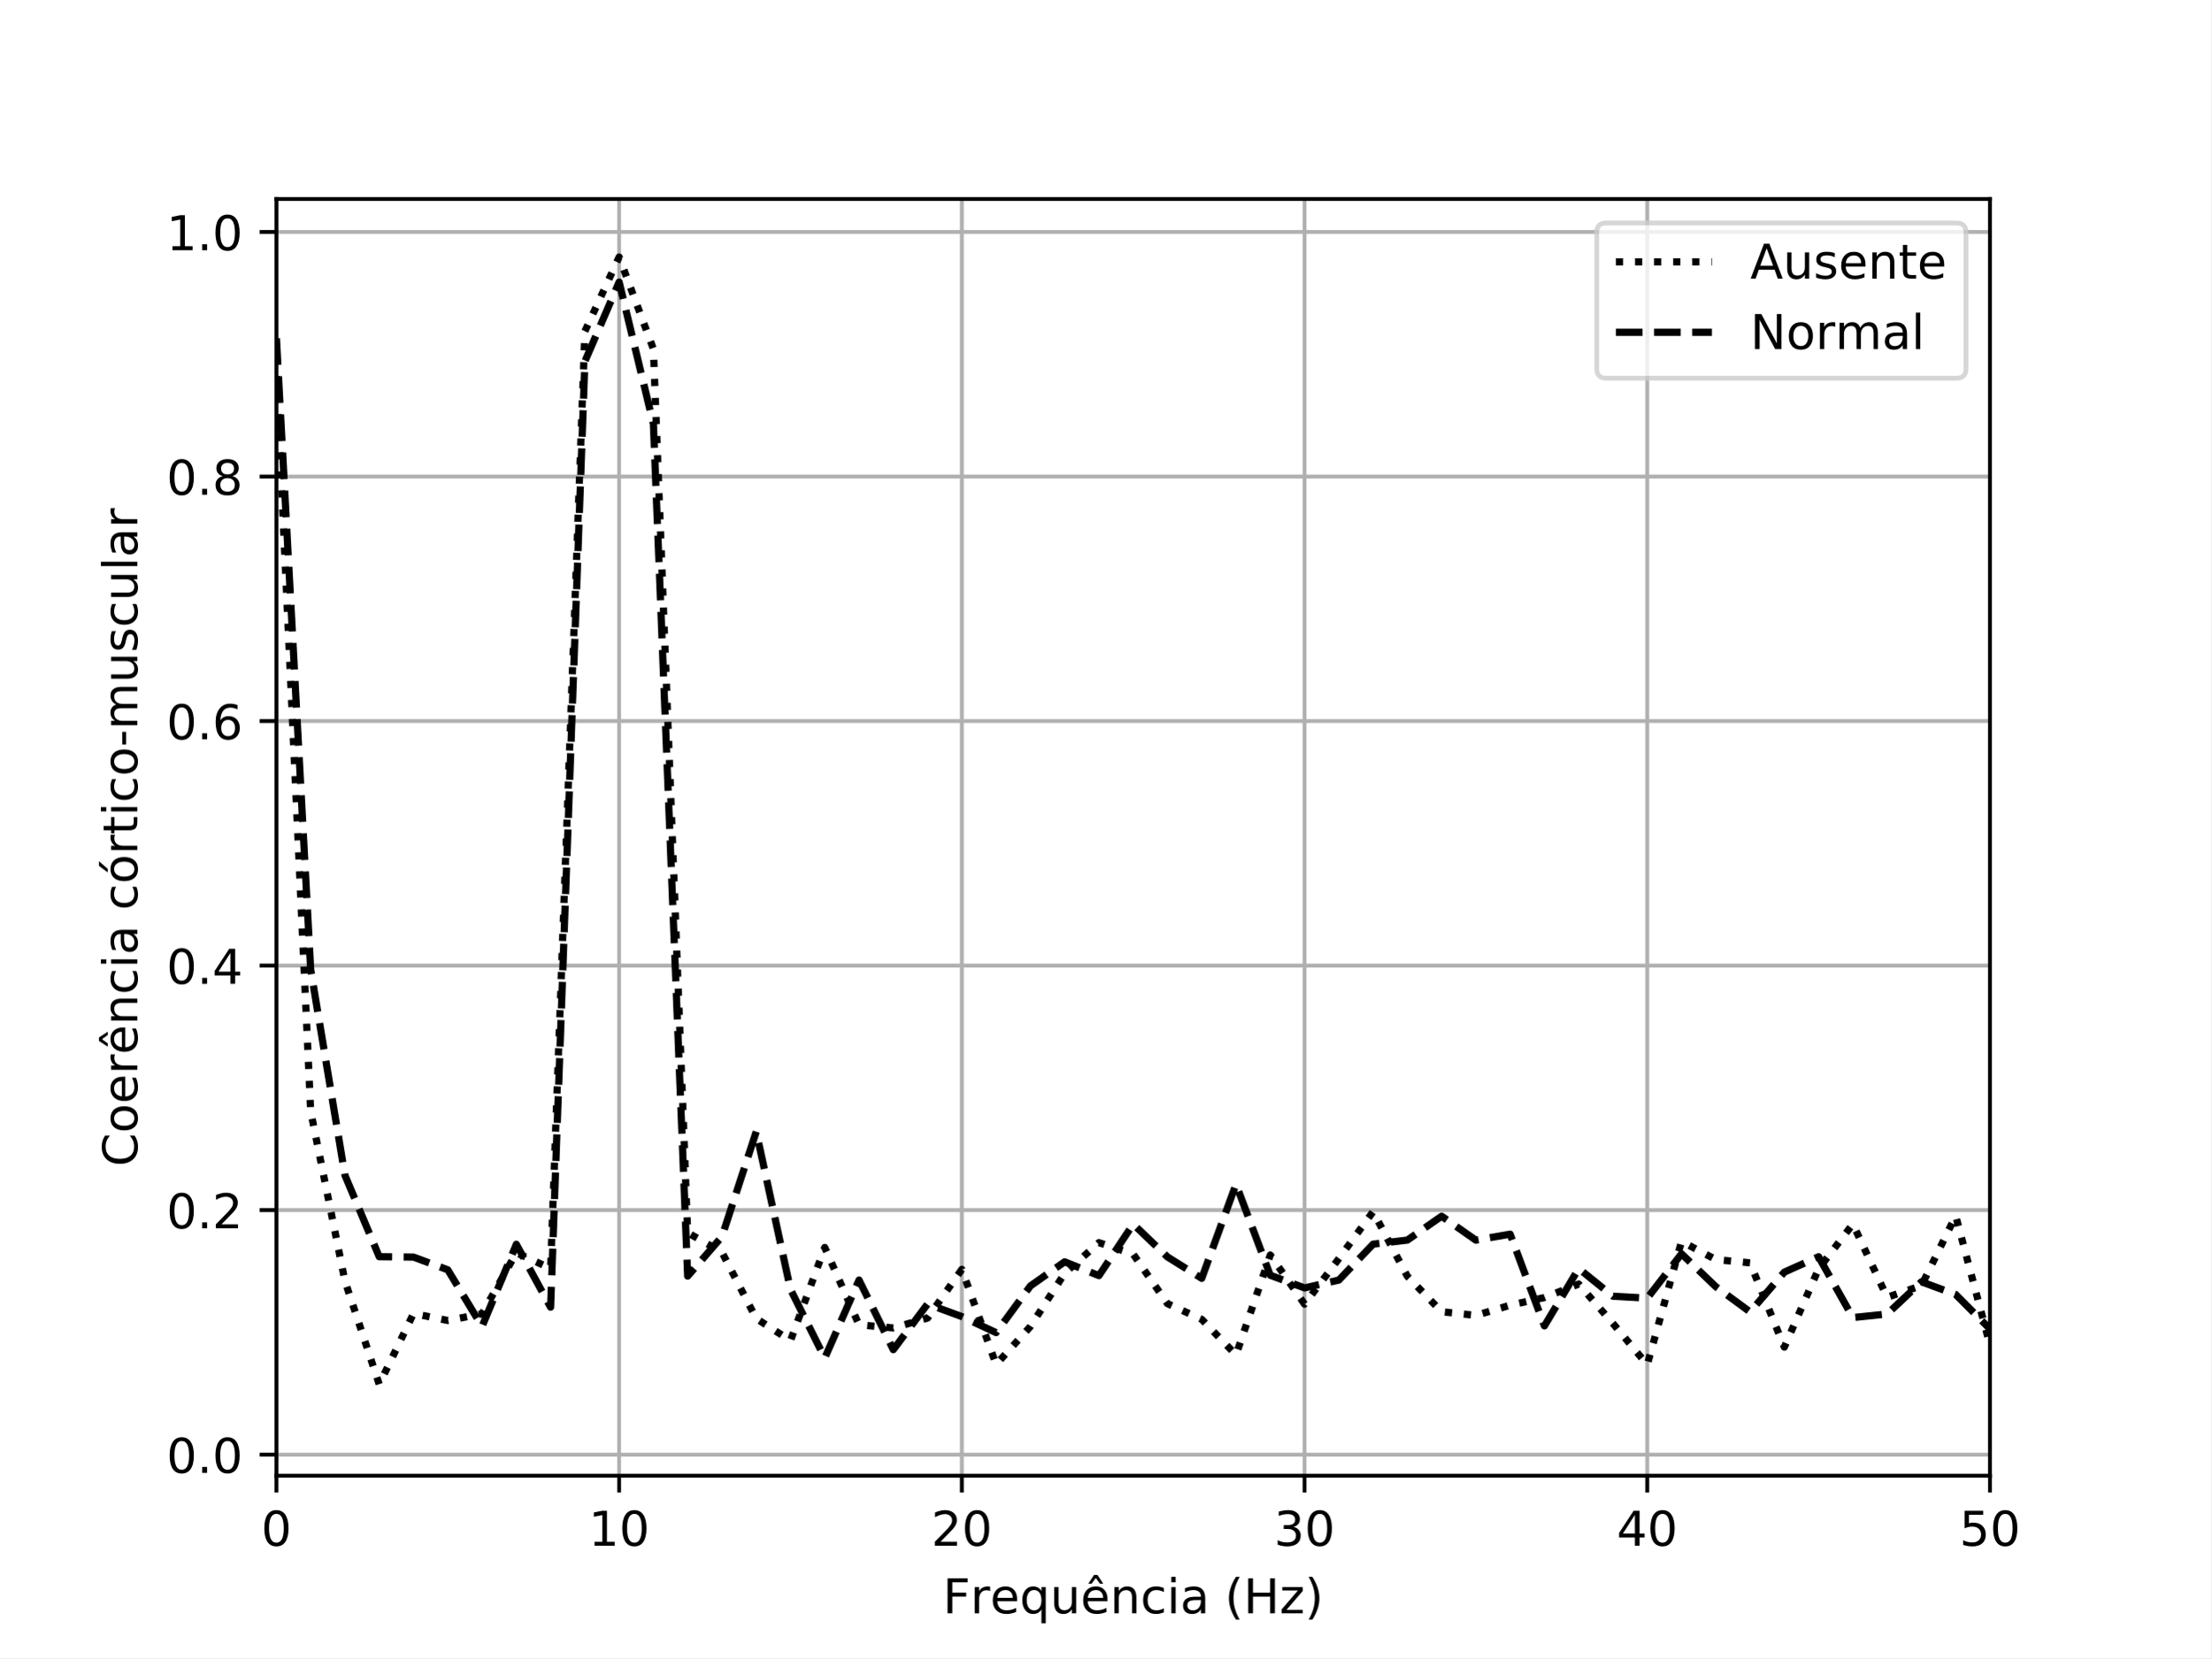
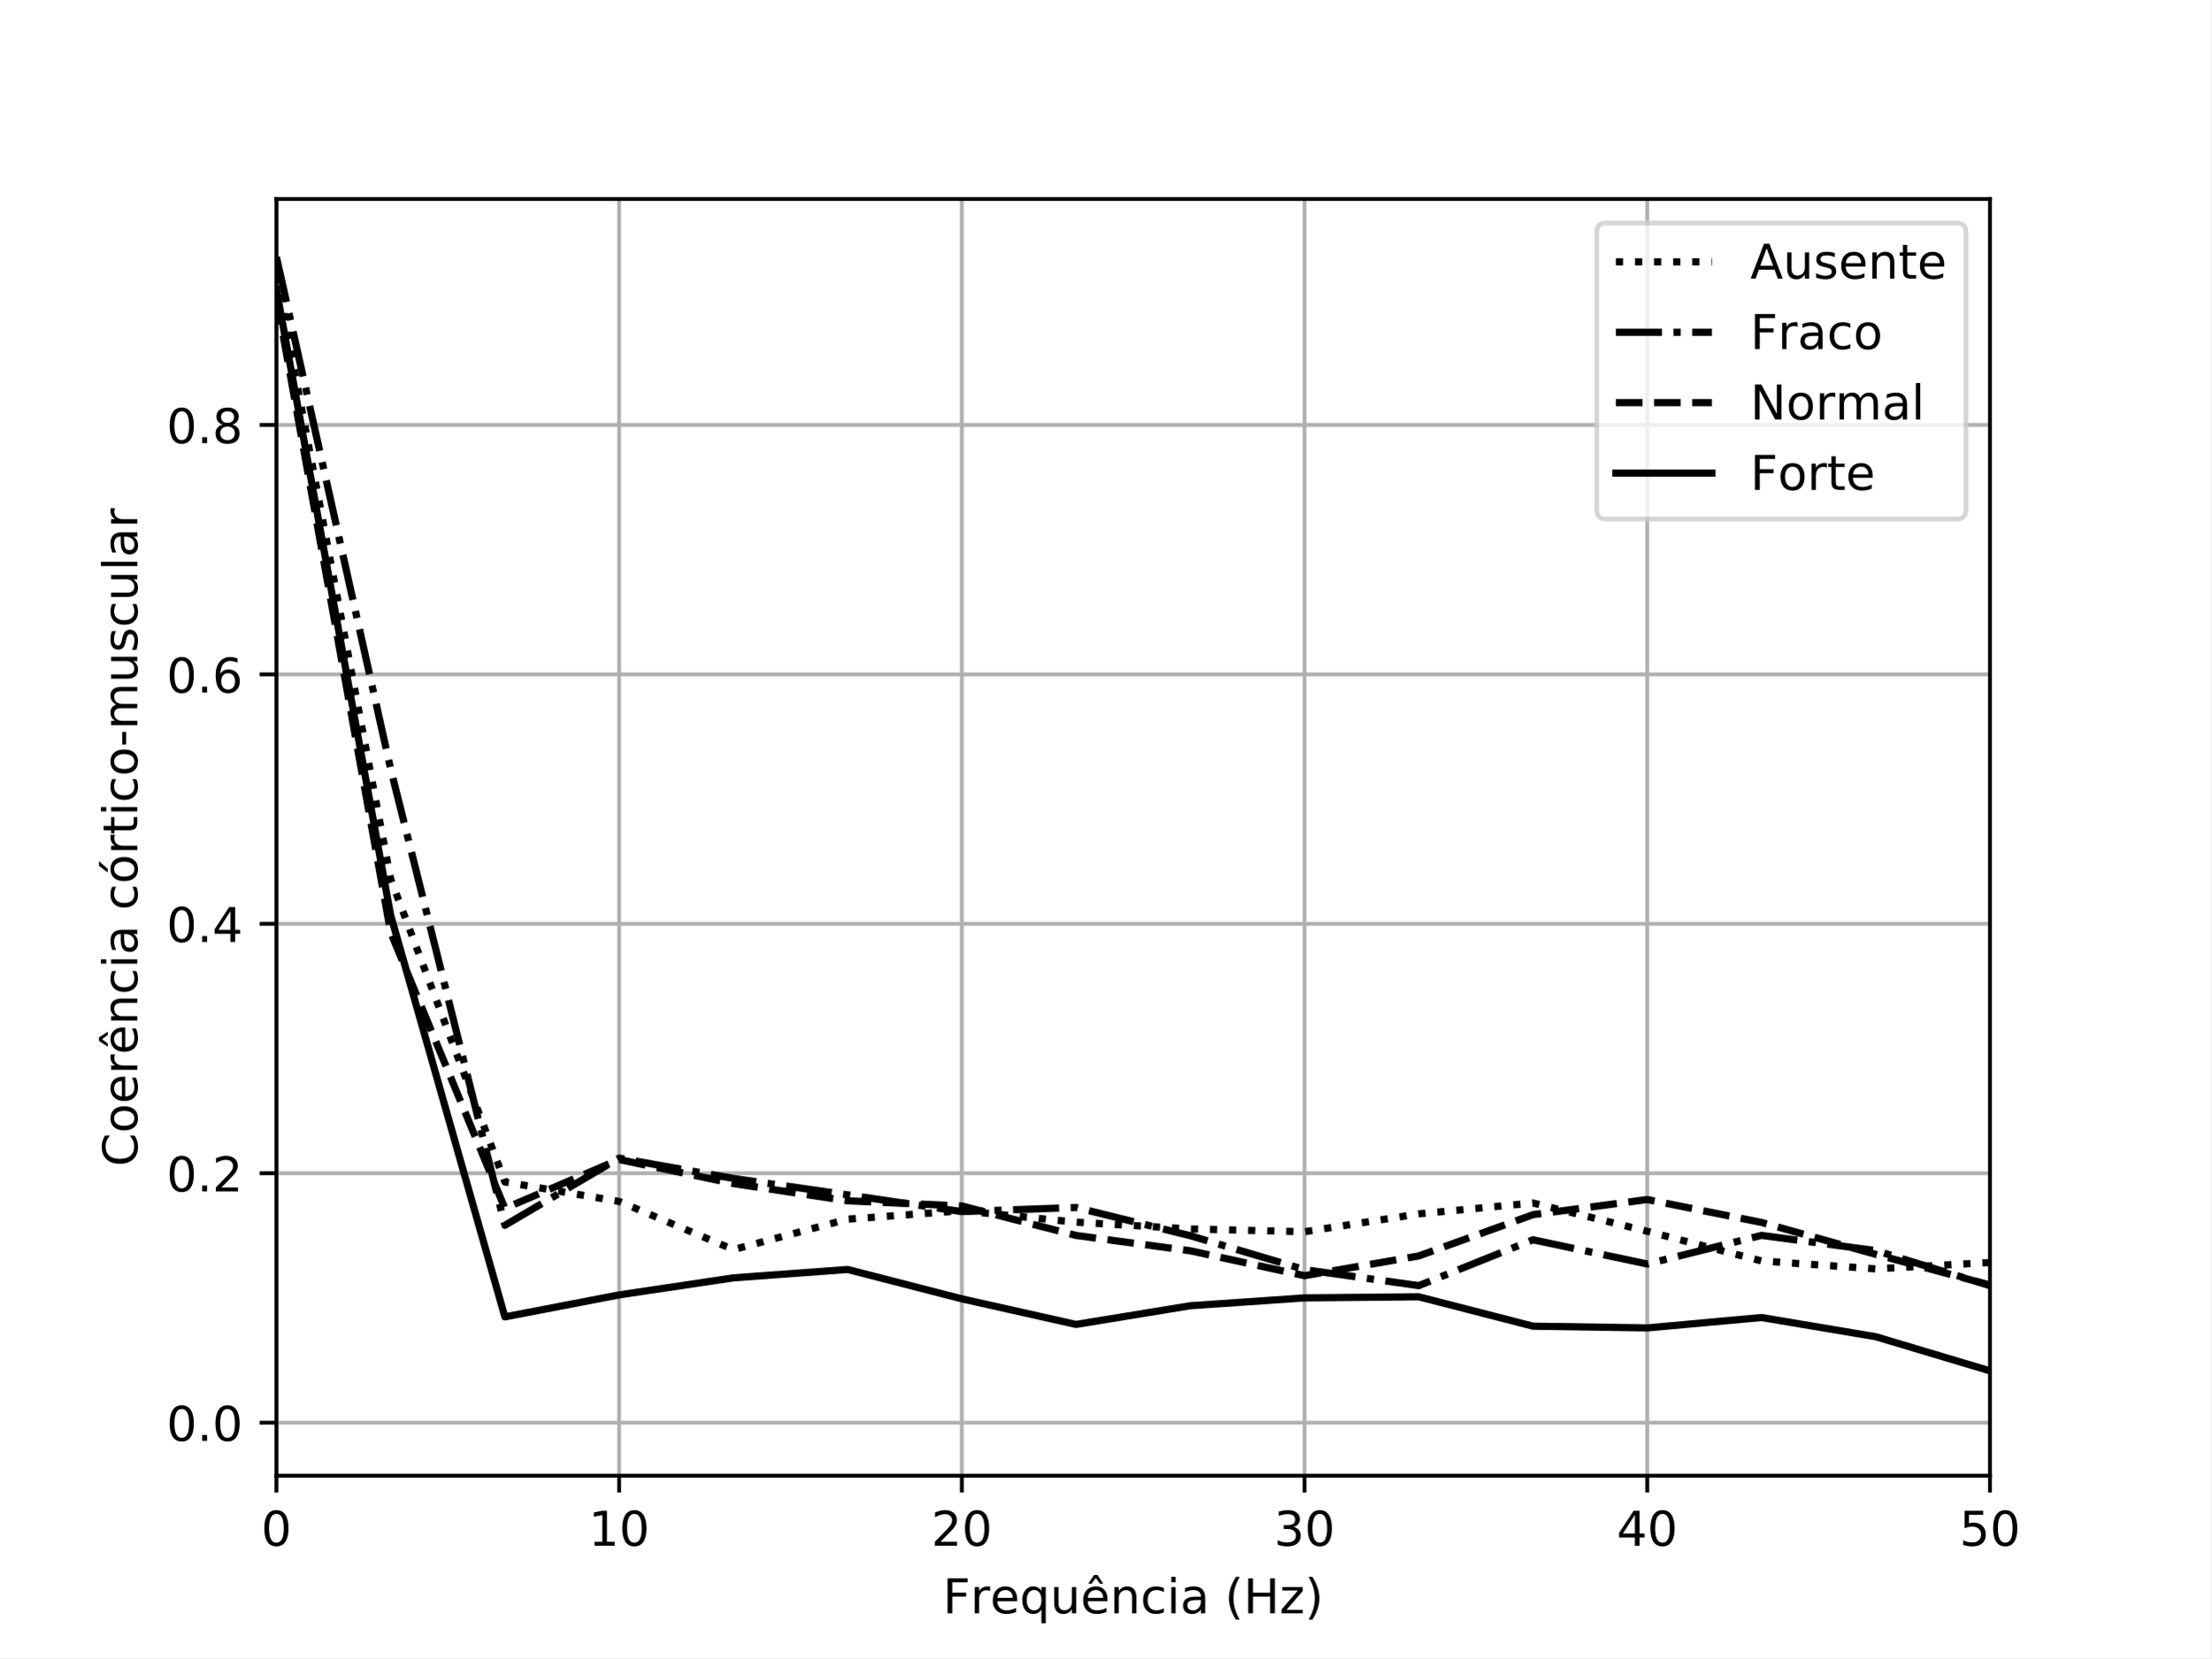
<svg xmlns="http://www.w3.org/2000/svg" xmlns:xlink="http://www.w3.org/1999/xlink" height="345.6pt" version="1.1" viewBox="0 0 460.8 345.6" width="460.8pt">
  <defs>
    <style type="text/css">
*{stroke-linecap:butt;stroke-linejoin:round;}
  </style>
  </defs>
  <g id="figure_1">
    <g id="patch_1">
      <path d="M 0 345.6  L 460.8 345.6  L 460.8 0  L 0 0  z " style="fill:#ffffff;" />
    </g>
    <g id="axes_1">
      <g id="patch_2">
        <path d="M 57.6 307.584  L 414.72 307.584  L 414.72 41.472  L 57.6 41.472  z " style="fill:#ffffff;" />
      </g>
      <g id="matplotlib.axis_1">
        <g id="xtick_1">
          <g id="line2d_1">
-             <path clip-path="url(#pe3e257d83b)" d="M 57.6 307.584  L 57.6 41.472  " style="fill:none;stroke:#b0b0b0;stroke-linecap:square;stroke-width:0.8;" />
+             <path clip-path="url(#p8da1037605)" d="M 57.6 307.584  L 57.6 41.472  " style="fill:none;stroke:#b0b0b0;stroke-linecap:square;stroke-width:0.8;" />
          </g>
          <g id="line2d_2">
            <defs>
-               <path d="M 0 0  L 0 3.5  " id="mf388290967" style="stroke:#000000;stroke-width:0.8;" />
-             </defs>
-             <g>
-               <use style="stroke:#000000;stroke-width:0.8;" x="57.6" xlink:href="#mf388290967" y="307.584" />
+               <path d="M 0 0  L 0 3.5  " id="mc5aa959c0a" style="stroke:#000000;stroke-width:0.8;" />
+             </defs>
+             <g>
+               <use style="stroke:#000000;stroke-width:0.8;" x="57.6" xlink:href="#mc5aa959c0a" y="307.584" />
            </g>
          </g>
          <g id="text_1">
            <defs>
              <path d="M 31.781 66.406  Q 24.172 66.406 20.328 58.906  Q 16.5 51.422 16.5 36.375  Q 16.5 21.391 20.328 13.891  Q 24.172 6.391 31.781 6.391  Q 39.453 6.391 43.281 13.891  Q 47.125 21.391 47.125 36.375  Q 47.125 51.422 43.281 58.906  Q 39.453 66.406 31.781 66.406  z M 31.781 74.219  Q 44.047 74.219 50.516 64.516  Q 56.984 54.828 56.984 36.375  Q 56.984 17.969 50.516 8.266  Q 44.047 -1.422 31.781 -1.422  Q 19.531 -1.422 13.062 8.266  Q 6.594 17.969 6.594 36.375  Q 6.594 54.828 13.062 64.516  Q 19.531 74.219 31.781 74.219  z " id="DejaVuSans-48" />
            </defs>
            <g transform="translate(54.41875 322.1824)scale(0.1 -0.1)">
              <use xlink:href="#DejaVuSans-48" />
            </g>
          </g>
        </g>
        <g id="xtick_2">
          <g id="line2d_3">
-             <path clip-path="url(#pe3e257d83b)" d="M 129.024 307.584  L 129.024 41.472  " style="fill:none;stroke:#b0b0b0;stroke-linecap:square;stroke-width:0.8;" />
+             <path clip-path="url(#p8da1037605)" d="M 129.024 307.584  L 129.024 41.472  " style="fill:none;stroke:#b0b0b0;stroke-linecap:square;stroke-width:0.8;" />
          </g>
          <g id="line2d_4">
            <g>
-               <use style="stroke:#000000;stroke-width:0.8;" x="129.024" xlink:href="#mf388290967" y="307.584" />
+               <use style="stroke:#000000;stroke-width:0.8;" x="129.024" xlink:href="#mc5aa959c0a" y="307.584" />
            </g>
          </g>
          <g id="text_2">
            <defs>
              <path d="M 12.406 8.297  L 28.516 8.297  L 28.516 63.922  L 10.984 60.406  L 10.984 69.391  L 28.422 72.906  L 38.281 72.906  L 38.281 8.297  L 54.391 8.297  L 54.391 0  L 12.406 0  z " id="DejaVuSans-49" />
            </defs>
            <g transform="translate(122.6615 322.1824)scale(0.1 -0.1)">
              <use xlink:href="#DejaVuSans-49" />
              <use x="63.623" xlink:href="#DejaVuSans-48" />
            </g>
          </g>
        </g>
        <g id="xtick_3">
          <g id="line2d_5">
-             <path clip-path="url(#pe3e257d83b)" d="M 200.448 307.584  L 200.448 41.472  " style="fill:none;stroke:#b0b0b0;stroke-linecap:square;stroke-width:0.8;" />
+             <path clip-path="url(#p8da1037605)" d="M 200.448 307.584  L 200.448 41.472  " style="fill:none;stroke:#b0b0b0;stroke-linecap:square;stroke-width:0.8;" />
          </g>
          <g id="line2d_6">
            <g>
-               <use style="stroke:#000000;stroke-width:0.8;" x="200.448" xlink:href="#mf388290967" y="307.584" />
+               <use style="stroke:#000000;stroke-width:0.8;" x="200.448" xlink:href="#mc5aa959c0a" y="307.584" />
            </g>
          </g>
          <g id="text_3">
            <defs>
              <path d="M 19.188 8.297  L 53.609 8.297  L 53.609 0  L 7.328 0  L 7.328 8.297  Q 12.938 14.109 22.625 23.891  Q 32.328 33.688 34.812 36.531  Q 39.547 41.844 41.422 45.531  Q 43.312 49.219 43.312 52.781  Q 43.312 58.594 39.234 62.25  Q 35.156 65.922 28.609 65.922  Q 23.969 65.922 18.812 64.312  Q 13.672 62.703 7.812 59.422  L 7.812 69.391  Q 13.766 71.781 18.938 73  Q 24.125 74.219 28.422 74.219  Q 39.75 74.219 46.484 68.547  Q 53.219 62.891 53.219 53.422  Q 53.219 48.922 51.531 44.891  Q 49.859 40.875 45.406 35.406  Q 44.188 33.984 37.641 27.219  Q 31.109 20.453 19.188 8.297  z " id="DejaVuSans-50" />
            </defs>
            <g transform="translate(194.0855 322.1824)scale(0.1 -0.1)">
              <use xlink:href="#DejaVuSans-50" />
              <use x="63.623" xlink:href="#DejaVuSans-48" />
            </g>
          </g>
        </g>
        <g id="xtick_4">
          <g id="line2d_7">
-             <path clip-path="url(#pe3e257d83b)" d="M 271.872 307.584  L 271.872 41.472  " style="fill:none;stroke:#b0b0b0;stroke-linecap:square;stroke-width:0.8;" />
+             <path clip-path="url(#p8da1037605)" d="M 271.872 307.584  L 271.872 41.472  " style="fill:none;stroke:#b0b0b0;stroke-linecap:square;stroke-width:0.8;" />
          </g>
          <g id="line2d_8">
            <g>
-               <use style="stroke:#000000;stroke-width:0.8;" x="271.872" xlink:href="#mf388290967" y="307.584" />
+               <use style="stroke:#000000;stroke-width:0.8;" x="271.872" xlink:href="#mc5aa959c0a" y="307.584" />
            </g>
          </g>
          <g id="text_4">
            <defs>
              <path d="M 40.578 39.312  Q 47.656 37.797 51.625 33  Q 55.609 28.219 55.609 21.188  Q 55.609 10.406 48.188 4.484  Q 40.766 -1.422 27.094 -1.422  Q 22.516 -1.422 17.656 -0.516  Q 12.797 0.391 7.625 2.203  L 7.625 11.719  Q 11.719 9.328 16.594 8.109  Q 21.484 6.891 26.812 6.891  Q 36.078 6.891 40.938 10.547  Q 45.797 14.203 45.797 21.188  Q 45.797 27.641 41.281 31.266  Q 36.766 34.906 28.719 34.906  L 20.219 34.906  L 20.219 43.016  L 29.109 43.016  Q 36.375 43.016 40.234 45.922  Q 44.094 48.828 44.094 54.297  Q 44.094 59.906 40.109 62.906  Q 36.141 65.922 28.719 65.922  Q 24.656 65.922 20.016 65.031  Q 15.375 64.156 9.812 62.312  L 9.812 71.094  Q 15.438 72.656 20.344 73.438  Q 25.25 74.219 29.594 74.219  Q 40.828 74.219 47.359 69.109  Q 53.906 64.016 53.906 55.328  Q 53.906 49.266 50.438 45.094  Q 46.969 40.922 40.578 39.312  z " id="DejaVuSans-51" />
            </defs>
            <g transform="translate(265.5095 322.1824)scale(0.1 -0.1)">
              <use xlink:href="#DejaVuSans-51" />
              <use x="63.623" xlink:href="#DejaVuSans-48" />
            </g>
          </g>
        </g>
        <g id="xtick_5">
          <g id="line2d_9">
-             <path clip-path="url(#pe3e257d83b)" d="M 343.296 307.584  L 343.296 41.472  " style="fill:none;stroke:#b0b0b0;stroke-linecap:square;stroke-width:0.8;" />
+             <path clip-path="url(#p8da1037605)" d="M 343.296 307.584  L 343.296 41.472  " style="fill:none;stroke:#b0b0b0;stroke-linecap:square;stroke-width:0.8;" />
          </g>
          <g id="line2d_10">
            <g>
-               <use style="stroke:#000000;stroke-width:0.8;" x="343.296" xlink:href="#mf388290967" y="307.584" />
+               <use style="stroke:#000000;stroke-width:0.8;" x="343.296" xlink:href="#mc5aa959c0a" y="307.584" />
            </g>
          </g>
          <g id="text_5">
            <defs>
              <path d="M 37.797 64.312  L 12.891 25.391  L 37.797 25.391  z M 35.203 72.906  L 47.609 72.906  L 47.609 25.391  L 58.016 25.391  L 58.016 17.188  L 47.609 17.188  L 47.609 0  L 37.797 0  L 37.797 17.188  L 4.891 17.188  L 4.891 26.703  z " id="DejaVuSans-52" />
            </defs>
            <g transform="translate(336.9335 322.1824)scale(0.1 -0.1)">
              <use xlink:href="#DejaVuSans-52" />
              <use x="63.623" xlink:href="#DejaVuSans-48" />
            </g>
          </g>
        </g>
        <g id="xtick_6">
          <g id="line2d_11">
-             <path clip-path="url(#pe3e257d83b)" d="M 414.72 307.584  L 414.72 41.472  " style="fill:none;stroke:#b0b0b0;stroke-linecap:square;stroke-width:0.8;" />
+             <path clip-path="url(#p8da1037605)" d="M 414.72 307.584  L 414.72 41.472  " style="fill:none;stroke:#b0b0b0;stroke-linecap:square;stroke-width:0.8;" />
          </g>
          <g id="line2d_12">
            <g>
-               <use style="stroke:#000000;stroke-width:0.8;" x="414.72" xlink:href="#mf388290967" y="307.584" />
+               <use style="stroke:#000000;stroke-width:0.8;" x="414.72" xlink:href="#mc5aa959c0a" y="307.584" />
            </g>
          </g>
          <g id="text_6">
            <defs>
              <path d="M 10.797 72.906  L 49.516 72.906  L 49.516 64.594  L 19.828 64.594  L 19.828 46.734  Q 21.969 47.469 24.109 47.828  Q 26.266 48.188 28.422 48.188  Q 40.625 48.188 47.75 41.5  Q 54.891 34.812 54.891 23.391  Q 54.891 11.625 47.562 5.094  Q 40.234 -1.422 26.906 -1.422  Q 22.312 -1.422 17.547 -0.641  Q 12.797 0.141 7.719 1.703  L 7.719 11.625  Q 12.109 9.234 16.797 8.062  Q 21.484 6.891 26.703 6.891  Q 35.156 6.891 40.078 11.328  Q 45.016 15.766 45.016 23.391  Q 45.016 31 40.078 35.438  Q 35.156 39.891 26.703 39.891  Q 22.75 39.891 18.812 39.016  Q 14.891 38.141 10.797 36.281  z " id="DejaVuSans-53" />
            </defs>
            <g transform="translate(408.3575 322.1824)scale(0.1 -0.1)">
              <use xlink:href="#DejaVuSans-53" />
              <use x="63.623" xlink:href="#DejaVuSans-48" />
            </g>
          </g>
        </g>
        <g id="text_7">
          <defs>
            <path d="M 9.812 72.906  L 51.703 72.906  L 51.703 64.594  L 19.672 64.594  L 19.672 43.109  L 48.578 43.109  L 48.578 34.812  L 19.672 34.812  L 19.672 0  L 9.812 0  z " id="DejaVuSans-70" />
            <path d="M 41.109 46.297  Q 39.594 47.172 37.812 47.578  Q 36.031 48 33.891 48  Q 26.266 48 22.188 43.047  Q 18.109 38.094 18.109 28.812  L 18.109 0  L 9.078 0  L 9.078 54.688  L 18.109 54.688  L 18.109 46.188  Q 20.953 51.172 25.484 53.578  Q 30.031 56 36.531 56  Q 37.453 56 38.578 55.875  Q 39.703 55.766 41.062 55.516  z " id="DejaVuSans-114" />
            <path d="M 56.203 29.594  L 56.203 25.203  L 14.891 25.203  Q 15.484 15.922 20.484 11.062  Q 25.484 6.203 34.422 6.203  Q 39.594 6.203 44.453 7.469  Q 49.312 8.734 54.109 11.281  L 54.109 2.781  Q 49.266 0.734 44.188 -0.344  Q 39.109 -1.422 33.891 -1.422  Q 20.797 -1.422 13.156 6.188  Q 5.516 13.812 5.516 26.812  Q 5.516 40.234 12.766 48.109  Q 20.016 56 32.328 56  Q 43.359 56 49.781 48.891  Q 56.203 41.797 56.203 29.594  z M 47.219 32.234  Q 47.125 39.594 43.094 43.984  Q 39.062 48.391 32.422 48.391  Q 24.906 48.391 20.391 44.141  Q 15.875 39.891 15.188 32.172  z " id="DejaVuSans-101" />
            <path d="M 14.797 27.297  Q 14.797 17.391 18.875 11.75  Q 22.953 6.109 30.078 6.109  Q 37.203 6.109 41.297 11.75  Q 45.406 17.391 45.406 27.297  Q 45.406 37.203 41.297 42.844  Q 37.203 48.484 30.078 48.484  Q 22.953 48.484 18.875 42.844  Q 14.797 37.203 14.797 27.297  z M 45.406 8.203  Q 42.578 3.328 38.25 0.953  Q 33.938 -1.422 27.875 -1.422  Q 17.969 -1.422 11.734 6.484  Q 5.516 14.406 5.516 27.297  Q 5.516 40.188 11.734 48.094  Q 17.969 56 27.875 56  Q 33.938 56 38.25 53.625  Q 42.578 51.266 45.406 46.391  L 45.406 54.688  L 54.391 54.688  L 54.391 -20.797  L 45.406 -20.797  z " id="DejaVuSans-113" />
            <path d="M 8.5 21.578  L 8.5 54.688  L 17.484 54.688  L 17.484 21.922  Q 17.484 14.156 20.5 10.266  Q 23.531 6.391 29.594 6.391  Q 36.859 6.391 41.078 11.031  Q 45.312 15.672 45.312 23.688  L 45.312 54.688  L 54.297 54.688  L 54.297 0  L 45.312 0  L 45.312 8.406  Q 42.047 3.422 37.719 1  Q 33.406 -1.422 27.688 -1.422  Q 18.266 -1.422 13.375 4.438  Q 8.5 10.297 8.5 21.578  z M 31.109 56  z " id="DejaVuSans-117" />
            <path d="M 56.203 29.594  L 56.203 25.203  L 14.891 25.203  Q 15.484 15.922 20.484 11.062  Q 25.484 6.203 34.422 6.203  Q 39.594 6.203 44.453 7.469  Q 49.312 8.734 54.109 11.281  L 54.109 2.781  Q 49.266 0.734 44.188 -0.344  Q 39.109 -1.422 33.891 -1.422  Q 20.797 -1.422 13.156 6.188  Q 5.516 13.812 5.516 26.812  Q 5.516 40.234 12.766 48.109  Q 20.016 56 32.328 56  Q 43.359 56 49.781 48.891  Q 56.203 41.797 56.203 29.594  z M 47.219 32.234  Q 47.125 39.594 43.094 43.984  Q 39.062 48.391 32.422 48.391  Q 24.906 48.391 20.391 44.141  Q 15.875 39.891 15.188 32.172  z M 28.172 79.984  L 35.406 79.984  L 47.359 61.625  L 40.578 61.625  L 31.781 73.578  L 23 61.625  L 16.219 61.625  z " id="DejaVuSans-234" />
            <path d="M 54.891 33.016  L 54.891 0  L 45.906 0  L 45.906 32.719  Q 45.906 40.484 42.875 44.328  Q 39.844 48.188 33.797 48.188  Q 26.516 48.188 22.312 43.547  Q 18.109 38.922 18.109 30.906  L 18.109 0  L 9.078 0  L 9.078 54.688  L 18.109 54.688  L 18.109 46.188  Q 21.344 51.125 25.703 53.562  Q 30.078 56 35.797 56  Q 45.219 56 50.047 50.172  Q 54.891 44.344 54.891 33.016  z " id="DejaVuSans-110" />
            <path d="M 48.781 52.594  L 48.781 44.188  Q 44.969 46.297 41.141 47.344  Q 37.312 48.391 33.406 48.391  Q 24.656 48.391 19.812 42.844  Q 14.984 37.312 14.984 27.297  Q 14.984 17.281 19.812 11.734  Q 24.656 6.203 33.406 6.203  Q 37.312 6.203 41.141 7.25  Q 44.969 8.297 48.781 10.406  L 48.781 2.094  Q 45.016 0.344 40.984 -0.531  Q 36.969 -1.422 32.422 -1.422  Q 20.062 -1.422 12.781 6.344  Q 5.516 14.109 5.516 27.297  Q 5.516 40.672 12.859 48.328  Q 20.219 56 33.016 56  Q 37.156 56 41.109 55.141  Q 45.062 54.297 48.781 52.594  z " id="DejaVuSans-99" />
            <path d="M 9.422 54.688  L 18.406 54.688  L 18.406 0  L 9.422 0  z M 9.422 75.984  L 18.406 75.984  L 18.406 64.594  L 9.422 64.594  z " id="DejaVuSans-105" />
            <path d="M 34.281 27.484  Q 23.391 27.484 19.188 25  Q 14.984 22.516 14.984 16.5  Q 14.984 11.719 18.141 8.906  Q 21.297 6.109 26.703 6.109  Q 34.188 6.109 38.703 11.406  Q 43.219 16.703 43.219 25.484  L 43.219 27.484  z M 52.203 31.203  L 52.203 0  L 43.219 0  L 43.219 8.297  Q 40.141 3.328 35.547 0.953  Q 30.953 -1.422 24.312 -1.422  Q 15.922 -1.422 10.953 3.297  Q 6 8.016 6 15.922  Q 6 25.141 12.172 29.828  Q 18.359 34.516 30.609 34.516  L 43.219 34.516  L 43.219 35.406  Q 43.219 41.609 39.141 45  Q 35.062 48.391 27.688 48.391  Q 23 48.391 18.547 47.266  Q 14.109 46.141 10.016 43.891  L 10.016 52.203  Q 14.938 54.109 19.578 55.047  Q 24.219 56 28.609 56  Q 40.484 56 46.344 49.844  Q 52.203 43.703 52.203 31.203  z " id="DejaVuSans-97" />
            <path id="DejaVuSans-32" />
            <path d="M 31 75.875  Q 24.469 64.656 21.281 53.656  Q 18.109 42.672 18.109 31.391  Q 18.109 20.125 21.312 9.062  Q 24.516 -2 31 -13.188  L 23.188 -13.188  Q 15.875 -1.703 12.234 9.375  Q 8.594 20.453 8.594 31.391  Q 8.594 42.281 12.203 53.312  Q 15.828 64.359 23.188 75.875  z " id="DejaVuSans-40" />
            <path d="M 9.812 72.906  L 19.672 72.906  L 19.672 43.016  L 55.516 43.016  L 55.516 72.906  L 65.375 72.906  L 65.375 0  L 55.516 0  L 55.516 34.719  L 19.672 34.719  L 19.672 0  L 9.812 0  z " id="DejaVuSans-72" />
            <path d="M 5.516 54.688  L 48.188 54.688  L 48.188 46.484  L 14.406 7.172  L 48.188 7.172  L 48.188 0  L 4.297 0  L 4.297 8.203  L 38.094 47.516  L 5.516 47.516  z " id="DejaVuSans-122" />
            <path d="M 8.016 75.875  L 15.828 75.875  Q 23.141 64.359 26.781 53.312  Q 30.422 42.281 30.422 31.391  Q 30.422 20.453 26.781 9.375  Q 23.141 -1.703 15.828 -13.188  L 8.016 -13.188  Q 14.5 -2 17.703 9.062  Q 20.906 20.125 20.906 31.391  Q 20.906 42.672 17.703 53.656  Q 14.5 64.656 8.016 75.875  z " id="DejaVuSans-41" />
          </defs>
          <g transform="translate(196.4936 336.2606)scale(0.1 -0.1)">
            <use xlink:href="#DejaVuSans-70" />
            <use x="57.41" xlink:href="#DejaVuSans-114" />
            <use x="98.492" xlink:href="#DejaVuSans-101" />
            <use x="160.016" xlink:href="#DejaVuSans-113" />
            <use x="223.492" xlink:href="#DejaVuSans-117" />
            <use x="286.871" xlink:href="#DejaVuSans-234" />
            <use x="348.395" xlink:href="#DejaVuSans-110" />
            <use x="411.773" xlink:href="#DejaVuSans-99" />
            <use x="466.754" xlink:href="#DejaVuSans-105" />
            <use x="494.537" xlink:href="#DejaVuSans-97" />
            <use x="555.816" xlink:href="#DejaVuSans-32" />
            <use x="587.604" xlink:href="#DejaVuSans-40" />
            <use x="626.617" xlink:href="#DejaVuSans-72" />
            <use x="701.812" xlink:href="#DejaVuSans-122" />
            <use x="754.303" xlink:href="#DejaVuSans-41" />
          </g>
        </g>
      </g>
      <g id="matplotlib.axis_2">
        <g id="ytick_1">
          <g id="line2d_13">
-             <path clip-path="url(#pe3e257d83b)" d="M 57.6 303.194  L 414.72 303.194  " style="fill:none;stroke:#b0b0b0;stroke-linecap:square;stroke-width:0.8;" />
+             <path clip-path="url(#p8da1037605)" d="M 57.6 296.528  L 414.72 296.528  " style="fill:none;stroke:#b0b0b0;stroke-linecap:square;stroke-width:0.8;" />
          </g>
          <g id="line2d_14">
            <defs>
-               <path d="M 0 0  L -3.5 0  " id="m27d1393408" style="stroke:#000000;stroke-width:0.8;" />
-             </defs>
-             <g>
-               <use style="stroke:#000000;stroke-width:0.8;" x="57.6" xlink:href="#m27d1393408" y="303.194" />
+               <path d="M 0 0  L -3.5 0  " id="macac2a914c" style="stroke:#000000;stroke-width:0.8;" />
+             </defs>
+             <g>
+               <use style="stroke:#000000;stroke-width:0.8;" x="57.6" xlink:href="#macac2a914c" y="296.528" />
            </g>
          </g>
          <g id="text_8">
            <defs>
              <path d="M 10.688 12.406  L 21 12.406  L 21 0  L 10.688 0  z " id="DejaVuSans-46" />
            </defs>
-             <g transform="translate(34.69687 306.9936)scale(0.1 -0.1)">
+             <g transform="translate(34.69687 300.3272)scale(0.1 -0.1)">
              <use xlink:href="#DejaVuSans-48" />
              <use x="63.623" xlink:href="#DejaVuSans-46" />
              <use x="95.41" xlink:href="#DejaVuSans-48" />
            </g>
          </g>
        </g>
        <g id="ytick_2">
          <g id="line2d_15">
-             <path clip-path="url(#pe3e257d83b)" d="M 57.6 252.224  L 414.72 252.224  " style="fill:none;stroke:#b0b0b0;stroke-linecap:square;stroke-width:0.8;" />
+             <path clip-path="url(#p8da1037605)" d="M 57.6 244.537  L 414.72 244.537  " style="fill:none;stroke:#b0b0b0;stroke-linecap:square;stroke-width:0.8;" />
          </g>
          <g id="line2d_16">
            <g>
-               <use style="stroke:#000000;stroke-width:0.8;" x="57.6" xlink:href="#m27d1393408" y="252.224" />
+               <use style="stroke:#000000;stroke-width:0.8;" x="57.6" xlink:href="#macac2a914c" y="244.537" />
            </g>
          </g>
          <g id="text_9">
-             <g transform="translate(34.69687 256.0236)scale(0.1 -0.1)">
+             <g transform="translate(34.69687 248.3365)scale(0.1 -0.1)">
              <use xlink:href="#DejaVuSans-48" />
              <use x="63.623" xlink:href="#DejaVuSans-46" />
              <use x="95.41" xlink:href="#DejaVuSans-50" />
            </g>
          </g>
        </g>
        <g id="ytick_3">
          <g id="line2d_17">
-             <path clip-path="url(#pe3e257d83b)" d="M 57.6 201.254  L 414.72 201.254  " style="fill:none;stroke:#b0b0b0;stroke-linecap:square;stroke-width:0.8;" />
+             <path clip-path="url(#p8da1037605)" d="M 57.6 192.547  L 414.72 192.547  " style="fill:none;stroke:#b0b0b0;stroke-linecap:square;stroke-width:0.8;" />
          </g>
          <g id="line2d_18">
            <g>
-               <use style="stroke:#000000;stroke-width:0.8;" x="57.6" xlink:href="#m27d1393408" y="201.254" />
+               <use style="stroke:#000000;stroke-width:0.8;" x="57.6" xlink:href="#macac2a914c" y="192.547" />
            </g>
          </g>
          <g id="text_10">
-             <g transform="translate(34.69687 205.0537)scale(0.1 -0.1)">
+             <g transform="translate(34.69687 196.3459)scale(0.1 -0.1)">
              <use xlink:href="#DejaVuSans-48" />
              <use x="63.623" xlink:href="#DejaVuSans-46" />
              <use x="95.41" xlink:href="#DejaVuSans-52" />
            </g>
          </g>
        </g>
        <g id="ytick_4">
          <g id="line2d_19">
-             <path clip-path="url(#pe3e257d83b)" d="M 57.6 150.284  L 414.72 150.284  " style="fill:none;stroke:#b0b0b0;stroke-linecap:square;stroke-width:0.8;" />
+             <path clip-path="url(#p8da1037605)" d="M 57.6 140.556  L 414.72 140.556  " style="fill:none;stroke:#b0b0b0;stroke-linecap:square;stroke-width:0.8;" />
          </g>
          <g id="line2d_20">
            <g>
-               <use style="stroke:#000000;stroke-width:0.8;" x="57.6" xlink:href="#m27d1393408" y="150.284" />
+               <use style="stroke:#000000;stroke-width:0.8;" x="57.6" xlink:href="#macac2a914c" y="140.556" />
            </g>
          </g>
          <g id="text_11">
            <defs>
              <path d="M 33.016 40.375  Q 26.375 40.375 22.484 35.828  Q 18.609 31.297 18.609 23.391  Q 18.609 15.531 22.484 10.953  Q 26.375 6.391 33.016 6.391  Q 39.656 6.391 43.531 10.953  Q 47.406 15.531 47.406 23.391  Q 47.406 31.297 43.531 35.828  Q 39.656 40.375 33.016 40.375  z M 52.594 71.297  L 52.594 62.312  Q 48.875 64.062 45.094 64.984  Q 41.312 65.922 37.594 65.922  Q 27.828 65.922 22.672 59.328  Q 17.531 52.734 16.797 39.406  Q 19.672 43.656 24.016 45.922  Q 28.375 48.188 33.594 48.188  Q 44.578 48.188 50.953 41.516  Q 57.328 34.859 57.328 23.391  Q 57.328 12.156 50.688 5.359  Q 44.047 -1.422 33.016 -1.422  Q 20.359 -1.422 13.672 8.266  Q 6.984 17.969 6.984 36.375  Q 6.984 53.656 15.188 63.938  Q 23.391 74.219 37.203 74.219  Q 40.922 74.219 44.703 73.484  Q 48.484 72.75 52.594 71.297  z " id="DejaVuSans-54" />
            </defs>
-             <g transform="translate(34.69687 154.0837)scale(0.1 -0.1)">
+             <g transform="translate(34.69687 144.3552)scale(0.1 -0.1)">
              <use xlink:href="#DejaVuSans-48" />
              <use x="63.623" xlink:href="#DejaVuSans-46" />
              <use x="95.41" xlink:href="#DejaVuSans-54" />
            </g>
          </g>
        </g>
        <g id="ytick_5">
          <g id="line2d_21">
-             <path clip-path="url(#pe3e257d83b)" d="M 57.6 99.314  L 414.72 99.314  " style="fill:none;stroke:#b0b0b0;stroke-linecap:square;stroke-width:0.8;" />
+             <path clip-path="url(#p8da1037605)" d="M 57.6 88.565  L 414.72 88.565  " style="fill:none;stroke:#b0b0b0;stroke-linecap:square;stroke-width:0.8;" />
          </g>
          <g id="line2d_22">
            <g>
-               <use style="stroke:#000000;stroke-width:0.8;" x="57.6" xlink:href="#m27d1393408" y="99.314" />
+               <use style="stroke:#000000;stroke-width:0.8;" x="57.6" xlink:href="#macac2a914c" y="88.565" />
            </g>
          </g>
          <g id="text_12">
            <defs>
              <path d="M 31.781 34.625  Q 24.75 34.625 20.719 30.859  Q 16.703 27.094 16.703 20.516  Q 16.703 13.922 20.719 10.156  Q 24.75 6.391 31.781 6.391  Q 38.812 6.391 42.859 10.172  Q 46.922 13.969 46.922 20.516  Q 46.922 27.094 42.891 30.859  Q 38.875 34.625 31.781 34.625  z M 21.922 38.812  Q 15.578 40.375 12.031 44.719  Q 8.5 49.078 8.5 55.328  Q 8.5 64.062 14.719 69.141  Q 20.953 74.219 31.781 74.219  Q 42.672 74.219 48.875 69.141  Q 55.078 64.062 55.078 55.328  Q 55.078 49.078 51.531 44.719  Q 48 40.375 41.703 38.812  Q 48.828 37.156 52.797 32.312  Q 56.781 27.484 56.781 20.516  Q 56.781 9.906 50.312 4.234  Q 43.844 -1.422 31.781 -1.422  Q 19.734 -1.422 13.25 4.234  Q 6.781 9.906 6.781 20.516  Q 6.781 27.484 10.781 32.312  Q 14.797 37.156 21.922 38.812  z M 18.312 54.391  Q 18.312 48.734 21.844 45.562  Q 25.391 42.391 31.781 42.391  Q 38.141 42.391 41.719 45.562  Q 45.312 48.734 45.312 54.391  Q 45.312 60.062 41.719 63.234  Q 38.141 66.406 31.781 66.406  Q 25.391 66.406 21.844 63.234  Q 18.312 60.062 18.312 54.391  z " id="DejaVuSans-56" />
            </defs>
-             <g transform="translate(34.69687 103.1137)scale(0.1 -0.1)">
+             <g transform="translate(34.69687 92.3646)scale(0.1 -0.1)">
              <use xlink:href="#DejaVuSans-48" />
              <use x="63.623" xlink:href="#DejaVuSans-46" />
              <use x="95.41" xlink:href="#DejaVuSans-56" />
            </g>
          </g>
        </g>
-         <g id="ytick_6">
-           <g id="line2d_23">
-             <path clip-path="url(#pe3e257d83b)" d="M 57.6 48.345  L 414.72 48.345  " style="fill:none;stroke:#b0b0b0;stroke-linecap:square;stroke-width:0.8;" />
-           </g>
-           <g id="line2d_24">
-             <g>
-               <use style="stroke:#000000;stroke-width:0.8;" x="57.6" xlink:href="#m27d1393408" y="48.345" />
-             </g>
-           </g>
-           <g id="text_13">
-             <g transform="translate(34.69687 52.14373)scale(0.1 -0.1)">
-               <use xlink:href="#DejaVuSans-49" />
-               <use x="63.623" xlink:href="#DejaVuSans-46" />
-               <use x="95.41" xlink:href="#DejaVuSans-48" />
-             </g>
-           </g>
-         </g>
-         <g id="text_14">
+         <g id="text_13">
          <defs>
            <path d="M 64.406 67.281  L 64.406 56.891  Q 59.422 61.531 53.781 63.812  Q 48.141 66.109 41.797 66.109  Q 29.297 66.109 22.656 58.469  Q 16.016 50.828 16.016 36.375  Q 16.016 21.969 22.656 14.328  Q 29.297 6.688 41.797 6.688  Q 48.141 6.688 53.781 8.984  Q 59.422 11.281 64.406 15.922  L 64.406 5.609  Q 59.234 2.094 53.438 0.328  Q 47.656 -1.422 41.219 -1.422  Q 24.656 -1.422 15.125 8.703  Q 5.609 18.844 5.609 36.375  Q 5.609 53.953 15.125 64.078  Q 24.656 74.219 41.219 74.219  Q 47.75 74.219 53.531 72.484  Q 59.328 70.75 64.406 67.281  z " id="DejaVuSans-67" />
            <path d="M 30.609 48.391  Q 23.391 48.391 19.188 42.75  Q 14.984 37.109 14.984 27.297  Q 14.984 17.484 19.156 11.844  Q 23.344 6.203 30.609 6.203  Q 37.797 6.203 41.984 11.859  Q 46.188 17.531 46.188 27.297  Q 46.188 37.016 41.984 42.703  Q 37.797 48.391 30.609 48.391  z M 30.609 56  Q 42.328 56 49.016 48.375  Q 55.719 40.766 55.719 27.297  Q 55.719 13.875 49.016 6.219  Q 42.328 -1.422 30.609 -1.422  Q 18.844 -1.422 12.172 6.219  Q 5.516 13.875 5.516 27.297  Q 5.516 40.766 12.172 48.375  Q 18.844 56 30.609 56  z " id="DejaVuSans-111" />
            <path d="M 30.609 48.391  Q 23.391 48.391 19.188 42.75  Q 14.984 37.109 14.984 27.297  Q 14.984 17.484 19.156 11.844  Q 23.344 6.203 30.609 6.203  Q 37.797 6.203 41.984 11.859  Q 46.188 17.531 46.188 27.297  Q 46.188 37.016 41.984 42.703  Q 37.797 48.391 30.609 48.391  z M 30.609 56  Q 42.328 56 49.016 48.375  Q 55.719 40.766 55.719 27.297  Q 55.719 13.875 49.016 6.219  Q 42.328 -1.422 30.609 -1.422  Q 18.844 -1.422 12.172 6.219  Q 5.516 13.875 5.516 27.297  Q 5.516 40.766 12.172 48.375  Q 18.844 56 30.609 56  z M 37.406 79.984  L 47.125 79.984  L 31.203 61.625  L 23.734 61.625  z " id="DejaVuSans-243" />
            <path d="M 18.312 70.219  L 18.312 54.688  L 36.812 54.688  L 36.812 47.703  L 18.312 47.703  L 18.312 18.016  Q 18.312 11.328 20.141 9.422  Q 21.969 7.516 27.594 7.516  L 36.812 7.516  L 36.812 0  L 27.594 0  Q 17.188 0 13.234 3.875  Q 9.281 7.766 9.281 18.016  L 9.281 47.703  L 2.688 47.703  L 2.688 54.688  L 9.281 54.688  L 9.281 70.219  z " id="DejaVuSans-116" />
            <path d="M 4.891 31.391  L 31.203 31.391  L 31.203 23.391  L 4.891 23.391  z " id="DejaVuSans-45" />
            <path d="M 52 44.188  Q 55.375 50.25 60.062 53.125  Q 64.75 56 71.094 56  Q 79.641 56 84.281 50.016  Q 88.922 44.047 88.922 33.016  L 88.922 0  L 79.891 0  L 79.891 32.719  Q 79.891 40.578 77.094 44.375  Q 74.312 48.188 68.609 48.188  Q 61.625 48.188 57.562 43.547  Q 53.516 38.922 53.516 30.906  L 53.516 0  L 44.484 0  L 44.484 32.719  Q 44.484 40.625 41.703 44.406  Q 38.922 48.188 33.109 48.188  Q 26.219 48.188 22.156 43.531  Q 18.109 38.875 18.109 30.906  L 18.109 0  L 9.078 0  L 9.078 54.688  L 18.109 54.688  L 18.109 46.188  Q 21.188 51.219 25.484 53.609  Q 29.781 56 35.688 56  Q 41.656 56 45.828 52.969  Q 50 49.953 52 44.188  z " id="DejaVuSans-109" />
            <path d="M 44.281 53.078  L 44.281 44.578  Q 40.484 46.531 36.375 47.5  Q 32.281 48.484 27.875 48.484  Q 21.188 48.484 17.844 46.438  Q 14.5 44.391 14.5 40.281  Q 14.5 37.156 16.891 35.375  Q 19.281 33.594 26.516 31.984  L 29.594 31.297  Q 39.156 29.25 43.188 25.516  Q 47.219 21.781 47.219 15.094  Q 47.219 7.469 41.188 3.016  Q 35.156 -1.422 24.609 -1.422  Q 20.219 -1.422 15.453 -0.562  Q 10.688 0.297 5.422 2  L 5.422 11.281  Q 10.406 8.688 15.234 7.391  Q 20.062 6.109 24.812 6.109  Q 31.156 6.109 34.562 8.281  Q 37.984 10.453 37.984 14.406  Q 37.984 18.062 35.516 20.016  Q 33.062 21.969 24.703 23.781  L 21.578 24.516  Q 13.234 26.266 9.516 29.906  Q 5.812 33.547 5.812 39.891  Q 5.812 47.609 11.281 51.797  Q 16.75 56 26.812 56  Q 31.781 56 36.172 55.266  Q 40.578 54.547 44.281 53.078  z " id="DejaVuSans-115" />
            <path d="M 9.422 75.984  L 18.406 75.984  L 18.406 0  L 9.422 0  z " id="DejaVuSans-108" />
          </defs>
          <g transform="translate(28.61719 243.1428)rotate(-90)scale(0.1 -0.1)">
            <use xlink:href="#DejaVuSans-67" />
            <use x="69.824" xlink:href="#DejaVuSans-111" />
            <use x="131.006" xlink:href="#DejaVuSans-101" />
            <use x="192.529" xlink:href="#DejaVuSans-114" />
            <use x="233.611" xlink:href="#DejaVuSans-234" />
            <use x="295.135" xlink:href="#DejaVuSans-110" />
            <use x="358.514" xlink:href="#DejaVuSans-99" />
            <use x="413.494" xlink:href="#DejaVuSans-105" />
            <use x="441.277" xlink:href="#DejaVuSans-97" />
            <use x="502.557" xlink:href="#DejaVuSans-32" />
            <use x="534.344" xlink:href="#DejaVuSans-99" />
            <use x="589.324" xlink:href="#DejaVuSans-243" />
            <use x="650.506" xlink:href="#DejaVuSans-114" />
            <use x="691.619" xlink:href="#DejaVuSans-116" />
            <use x="730.828" xlink:href="#DejaVuSans-105" />
            <use x="758.611" xlink:href="#DejaVuSans-99" />
            <use x="813.592" xlink:href="#DejaVuSans-111" />
            <use x="874.789" xlink:href="#DejaVuSans-45" />
            <use x="910.873" xlink:href="#DejaVuSans-109" />
            <use x="1008.285" xlink:href="#DejaVuSans-117" />
            <use x="1071.664" xlink:href="#DejaVuSans-115" />
            <use x="1123.764" xlink:href="#DejaVuSans-99" />
            <use x="1178.744" xlink:href="#DejaVuSans-117" />
            <use x="1242.123" xlink:href="#DejaVuSans-108" />
            <use x="1269.906" xlink:href="#DejaVuSans-97" />
            <use x="1331.186" xlink:href="#DejaVuSans-114" />
          </g>
        </g>
      </g>
+       <g id="line2d_23">
+         <path clip-path="url(#p8da1037605)" d="M 57.6 57.483  L 81.408 183.203  L 105.216 246.36  L 129.024 250.425  L 152.832 260.459  L 176.64 254.118  L 200.448 252.367  L 224.256 254.743  L 248.064 256.159  L 271.872 256.738  L 295.68 253.016  L 319.488 250.753  L 343.296 256.643  L 367.104 262.831  L 390.912 264.476  L 414.72 263.156  L 438.528 258.874  " style="fill:none;stroke:#000000;stroke-dasharray:1.5,2.475;stroke-dashoffset:0;stroke-width:1.5;" />
+       </g>
+       <g id="line2d_24">
+         <path clip-path="url(#p8da1037605)" d="M 57.6 53.568  L 81.408 160.271  L 105.216 255.399  L 129.024 241.393  L 152.832 245.627  L 176.64 249.047  L 200.448 252.536  L 224.256 251.684  L 248.064 257.567  L 271.872 264.633  L 295.68 267.971  L 319.488 258.416  L 343.296 263.462  L 367.104 257.499  L 390.912 260.66  L 414.72 267.984  L 438.528 266.702  " style="fill:none;stroke:#000000;stroke-dasharray:9.6,2.4,1.5,2.4;stroke-dashoffset:0;stroke-width:1.5;" />
+       </g>
      <g id="line2d_25">
-         <path clip-path="url(#pe3e257d83b)" d="M 57.6 78.37  L 64.742 231.649  L 71.885 267.023  L 79.027 288.551  L 86.17 273.781  L 93.312 275.239  L 100.454 273.843  L 107.597 261.118  L 114.739 264.378  L 121.882 69.052  L 129.024 53.568  L 136.166 72.757  L 143.309 256.94  L 150.451 261  L 157.594 274.823  L 164.736 279.423  L 171.878 260.009  L 179.021 276.135  L 186.163 276.79  L 193.306 274.727  L 200.448 264.574  L 207.59 284.396  L 214.733 276.491  L 221.875 265.383  L 229.018 259.013  L 236.16 261.398  L 243.302 271.725  L 250.445 274.994  L 257.587 282.405  L 264.73 261.585  L 271.872 271.824  L 279.014 262.346  L 286.157 252.548  L 293.299 266.017  L 300.442 273.409  L 307.584 274.18  L 314.726 272.052  L 321.869 270.455  L 329.011 267.643  L 336.154 275.863  L 343.296 284.443  L 350.438 258.749  L 357.581 262.544  L 364.723 263.216  L 371.866 280.786  L 379.008 264.461  L 386.15 255.118  L 393.293 270.398  L 400.435 267.979  L 407.578 253.403  L 414.72 280.366  L 421.862 267.653  " style="fill:none;stroke:#000000;stroke-dasharray:1.5,2.475;stroke-dashoffset:0;stroke-width:1.5;" />
+         <path clip-path="url(#p8da1037605)" d="M 57.6 62.087  L 81.408 194.356  L 105.216 251.862  L 129.024 241.684  L 152.832 246.698  L 176.64 250.289  L 200.448 251.364  L 224.256 257.513  L 248.064 260.709  L 271.872 265.9  L 295.68 261.781  L 319.488 253.18  L 343.296 250.022  L 367.104 254.802  L 390.912 261.457  L 414.72 267.852  L 438.528 272.756  " style="fill:none;stroke:#000000;stroke-dasharray:5.55,2.4;stroke-dashoffset:0;stroke-width:1.5;" />
      </g>
      <g id="line2d_26">
-         <path clip-path="url(#pe3e257d83b)" d="M 57.6 70.507  L 64.742 202.089  L 71.885 244.982  L 79.027 261.941  L 86.17 262.02  L 93.312 264.668  L 100.454 276.472  L 107.597 259.354  L 114.739 272.467  L 121.882 75.328  L 129.024 58.78  L 136.166 88.363  L 143.309 265.988  L 150.451 257.75  L 157.594 235.874  L 164.736 268.748  L 171.878 283.063  L 179.021 266.803  L 186.163 281.321  L 193.306 271.79  L 200.448 274.423  L 207.59 277.764  L 214.733 268.035  L 221.875 263  L 229.018 265.887  L 236.16 255.143  L 243.302 261.983  L 250.445 266.453  L 257.587 246.832  L 264.73 265.81  L 271.872 268.449  L 279.014 266.814  L 286.157 259.327  L 293.299 258.477  L 300.442 253.5  L 307.584 258.494  L 314.726 257.245  L 321.869 276.361  L 329.011 264.402  L 336.154 270.177  L 343.296 270.584  L 350.438 261.334  L 357.581 268.189  L 364.723 273.442  L 371.866 265.152  L 379.008 261.948  L 386.15 274.625  L 393.293 273.883  L 400.435 267.169  L 407.578 269.817  L 414.72 277.002  L 421.862 271.088  " style="fill:none;stroke:#000000;stroke-dasharray:5.55,2.4;stroke-dashoffset:0;stroke-width:1.5;" />
+         <path clip-path="url(#p8da1037605)" d="M 57.6 60.335  L 81.408 190.767  L 105.216 274.484  L 129.024 269.902  L 152.832 266.35  L 176.64 264.599  L 200.448 270.726  L 224.256 276.057  L 248.064 272.161  L 271.872 270.528  L 295.68 270.297  L 319.488 276.423  L 343.296 276.784  L 367.104 274.617  L 390.912 278.617  L 414.72 285.738  L 438.528 278.537  " style="fill:none;stroke:#000000;stroke-linecap:square;stroke-width:1.5;" />
      </g>
      <g id="patch_3">
        <path d="M 57.6 307.584  L 57.6 41.472  " style="fill:none;stroke:#000000;stroke-linecap:square;stroke-linejoin:miter;stroke-width:0.8;" />
      </g>
      <g id="patch_4">
        <path d="M 414.72 307.584  L 414.72 41.472  " style="fill:none;stroke:#000000;stroke-linecap:square;stroke-linejoin:miter;stroke-width:0.8;" />
      </g>
      <g id="patch_5">
        <path d="M 57.6 307.584  L 414.72 307.584  " style="fill:none;stroke:#000000;stroke-linecap:square;stroke-linejoin:miter;stroke-width:0.8;" />
      </g>
      <g id="patch_6">
        <path d="M 57.6 41.472  L 414.72 41.472  " style="fill:none;stroke:#000000;stroke-linecap:square;stroke-linejoin:miter;stroke-width:0.8;" />
      </g>
      <g id="legend_1">
        <g id="patch_7">
-           <path d="M 334.768 78.828  L 407.72 78.828  Q 409.72 78.828 409.72 76.828  L 409.72 48.472  Q 409.72 46.472 407.72 46.472  L 334.768 46.472  Q 332.768 46.472 332.768 48.472  L 332.768 76.828  Q 332.768 78.828 334.768 78.828  z " style="fill:#ffffff;opacity:0.8;stroke:#cccccc;stroke-linejoin:miter;" />
+           <path d="M 334.768 108.184  L 407.72 108.184  Q 409.72 108.184 409.72 106.184  L 409.72 48.472  Q 409.72 46.472 407.72 46.472  L 334.768 46.472  Q 332.768 46.472 332.768 48.472  L 332.768 106.184  Q 332.768 108.184 334.768 108.184  z " style="fill:#ffffff;opacity:0.8;stroke:#cccccc;stroke-linejoin:miter;" />
        </g>
        <g id="line2d_27">
          <path d="M 336.768 54.57  L 356.768 54.57  " style="fill:none;stroke:#000000;stroke-dasharray:1.5,2.475;stroke-dashoffset:0;stroke-width:1.5;" />
        </g>
        <g id="line2d_28" />
-         <g id="text_15">
+         <g id="text_14">
          <defs>
            <path d="M 34.188 63.188  L 20.797 26.906  L 47.609 26.906  z M 28.609 72.906  L 39.797 72.906  L 67.578 0  L 57.328 0  L 50.688 18.703  L 17.828 18.703  L 11.188 0  L 0.781 0  z " id="DejaVuSans-65" />
          </defs>
          <g transform="translate(364.7684 58.07044)scale(0.1 -0.1)">
            <use xlink:href="#DejaVuSans-65" />
            <use x="68.408" xlink:href="#DejaVuSans-117" />
            <use x="131.787" xlink:href="#DejaVuSans-115" />
            <use x="183.887" xlink:href="#DejaVuSans-101" />
            <use x="245.41" xlink:href="#DejaVuSans-110" />
            <use x="308.789" xlink:href="#DejaVuSans-116" />
            <use x="347.998" xlink:href="#DejaVuSans-101" />
          </g>
        </g>
        <g id="line2d_29">
-           <path d="M 336.768 69.249  L 356.768 69.249  " style="fill:none;stroke:#000000;stroke-dasharray:5.55,2.4;stroke-dashoffset:0;stroke-width:1.5;" />
+           <path d="M 336.768 69.249  L 356.768 69.249  " style="fill:none;stroke:#000000;stroke-dasharray:9.6,2.4,1.5,2.4;stroke-dashoffset:0;stroke-width:1.5;" />
        </g>
        <g id="line2d_30" />
+         <g id="text_15">
+           <g transform="translate(364.7684 72.74856)scale(0.1 -0.1)">
+             <use xlink:href="#DejaVuSans-70" />
+             <use x="57.41" xlink:href="#DejaVuSans-114" />
+             <use x="98.523" xlink:href="#DejaVuSans-97" />
+             <use x="159.803" xlink:href="#DejaVuSans-99" />
+             <use x="214.783" xlink:href="#DejaVuSans-111" />
+           </g>
+         </g>
+         <g id="line2d_31">
+           <path d="M 336.768 83.927  L 356.768 83.927  " style="fill:none;stroke:#000000;stroke-dasharray:5.55,2.4;stroke-dashoffset:0;stroke-width:1.5;" />
+         </g>
+         <g id="line2d_32" />
        <g id="text_16">
          <defs>
            <path d="M 9.812 72.906  L 23.094 72.906  L 55.422 11.922  L 55.422 72.906  L 64.984 72.906  L 64.984 0  L 51.703 0  L 19.391 60.984  L 19.391 0  L 9.812 0  z " id="DejaVuSans-78" />
          </defs>
-           <g transform="translate(364.7684 72.74856)scale(0.1 -0.1)">
+           <g transform="translate(364.7684 87.42669)scale(0.1 -0.1)">
            <use xlink:href="#DejaVuSans-78" />
            <use x="74.805" xlink:href="#DejaVuSans-111" />
            <use x="135.986" xlink:href="#DejaVuSans-114" />
            <use x="177.084" xlink:href="#DejaVuSans-109" />
            <use x="274.496" xlink:href="#DejaVuSans-97" />
            <use x="335.775" xlink:href="#DejaVuSans-108" />
          </g>
        </g>
+         <g id="line2d_33">
+           <path d="M 336.768 98.605  L 356.768 98.605  " style="fill:none;stroke:#000000;stroke-linecap:square;stroke-width:1.5;" />
+         </g>
+         <g id="line2d_34" />
+         <g id="text_17">
+           <g transform="translate(364.7684 102.1048)scale(0.1 -0.1)">
+             <use xlink:href="#DejaVuSans-70" />
+             <use x="57.473" xlink:href="#DejaVuSans-111" />
+             <use x="118.654" xlink:href="#DejaVuSans-114" />
+             <use x="159.768" xlink:href="#DejaVuSans-116" />
+             <use x="198.977" xlink:href="#DejaVuSans-101" />
+           </g>
+         </g>
      </g>
    </g>
  </g>
  <defs>
-     <clipPath id="pe3e257d83b">
+     <clipPath id="p8da1037605">
      <rect height="266.112" width="357.12" x="57.6" y="41.472" />
    </clipPath>
  </defs>
</svg>
